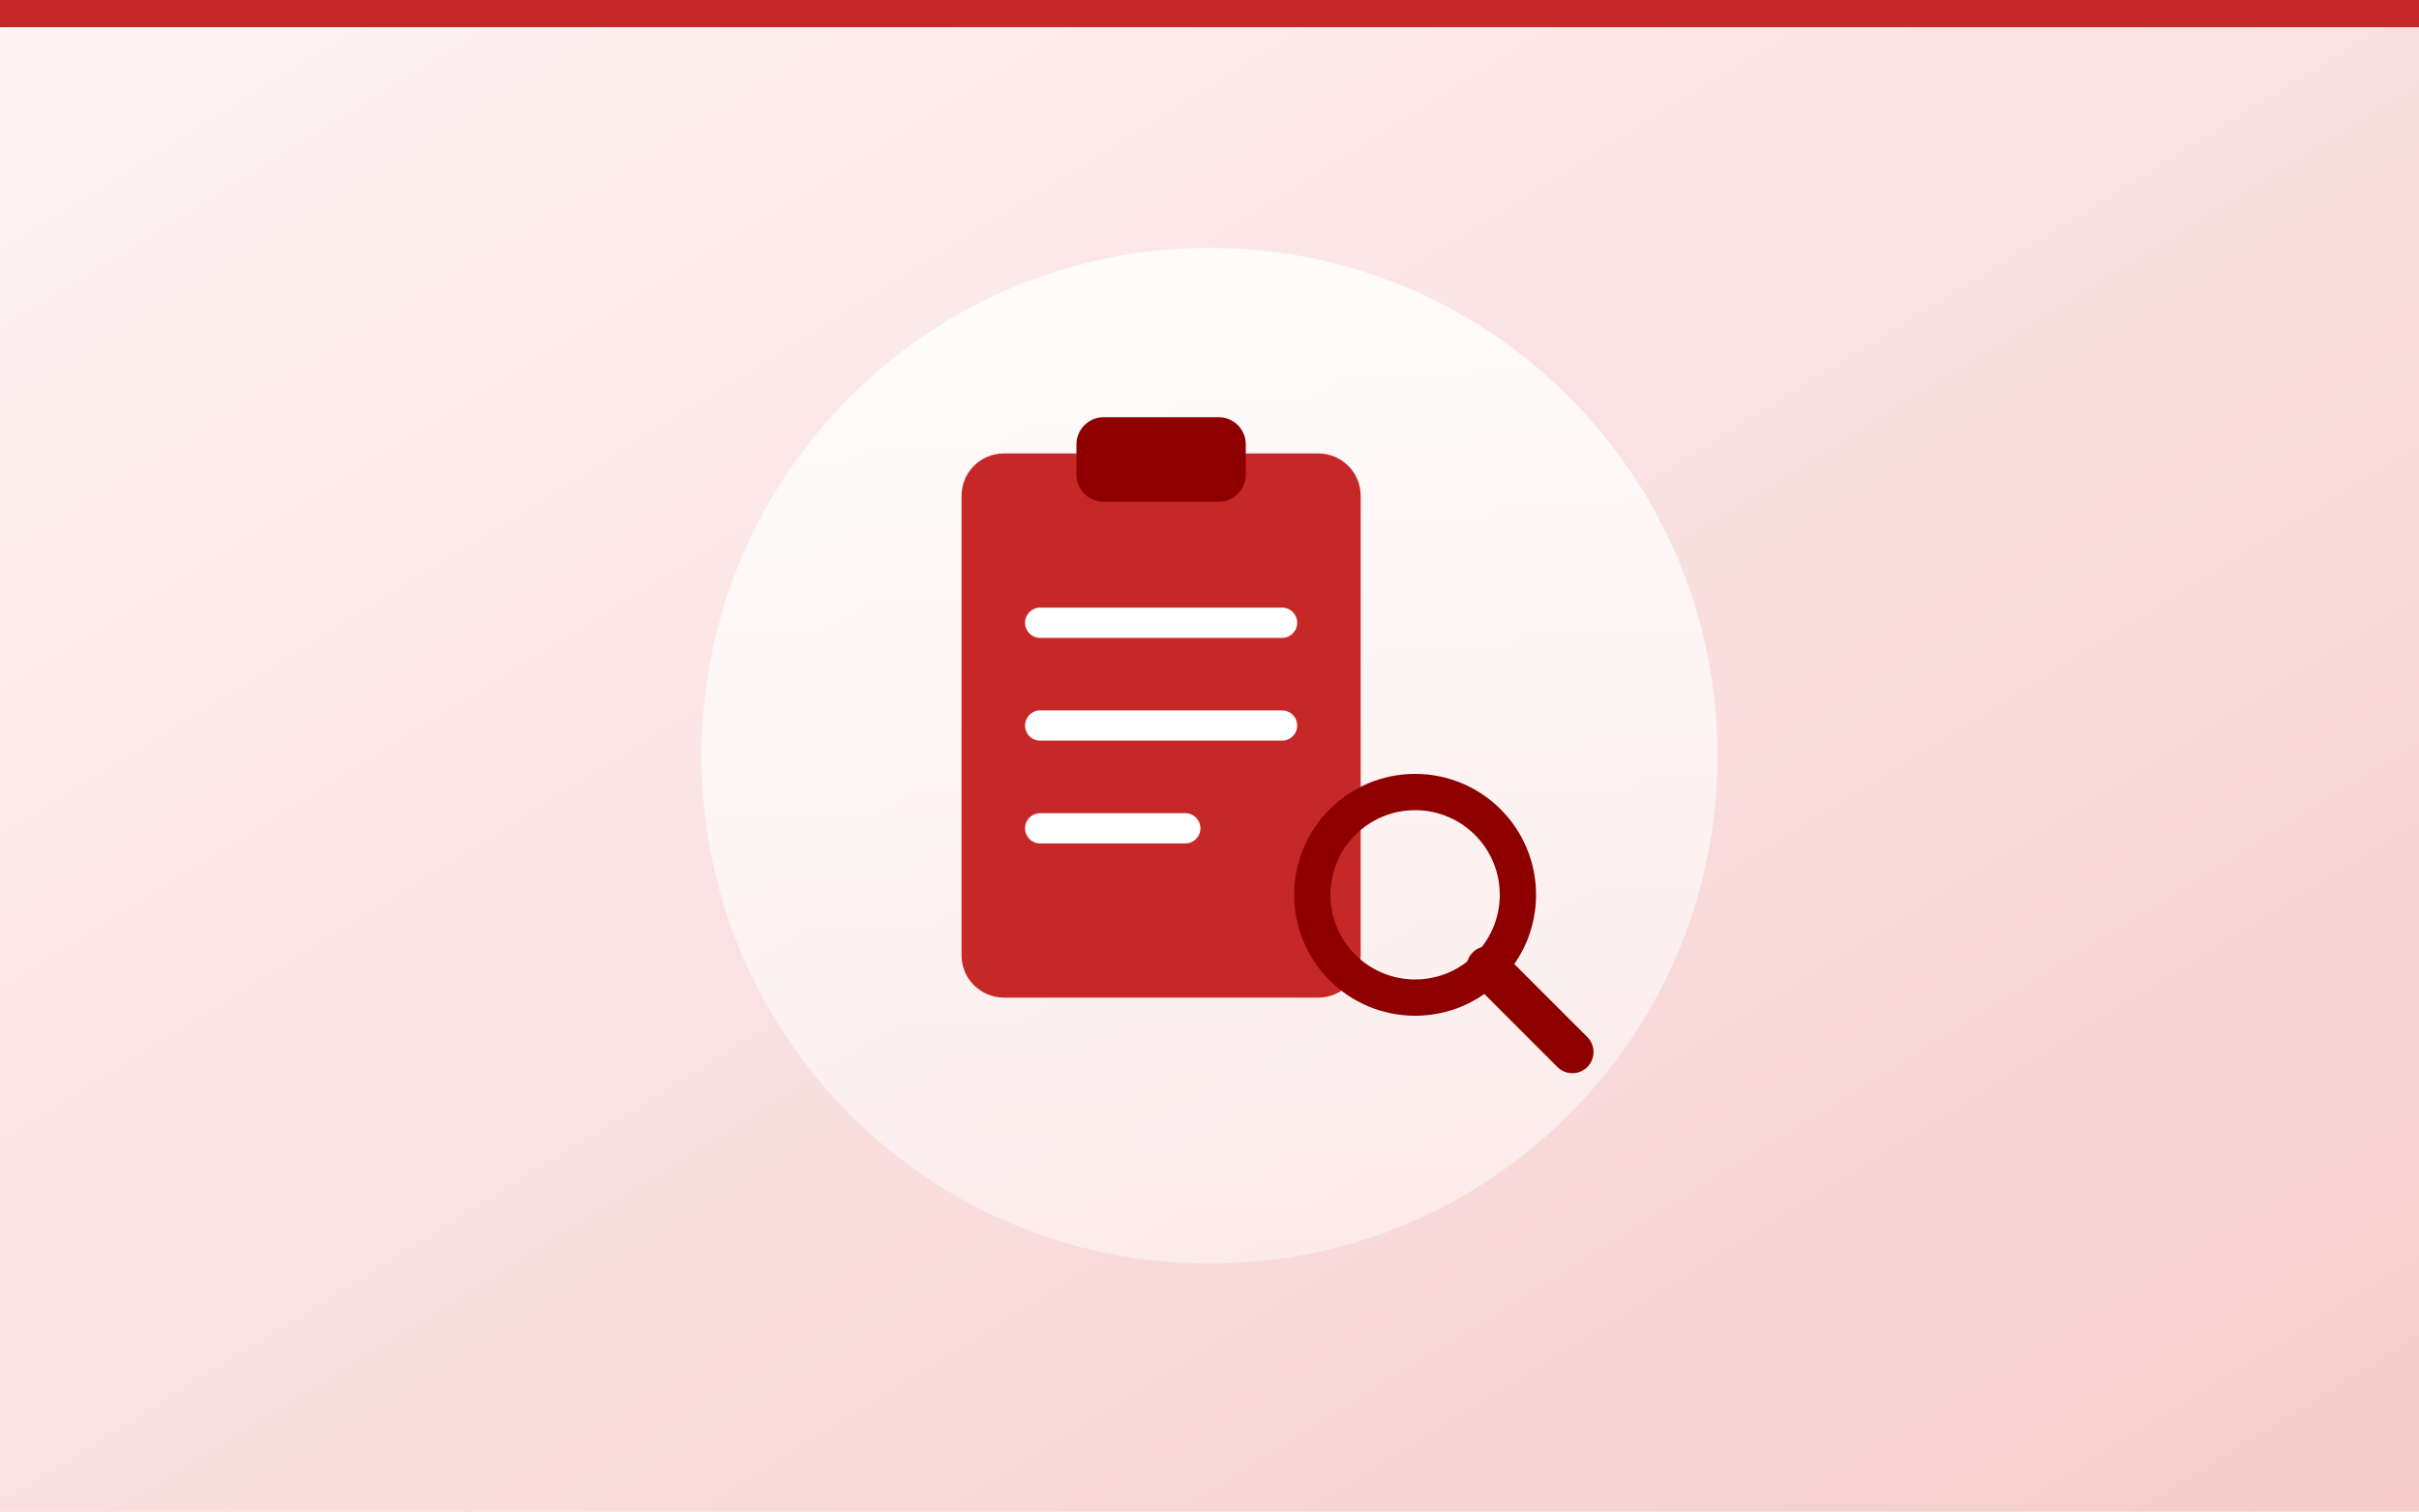
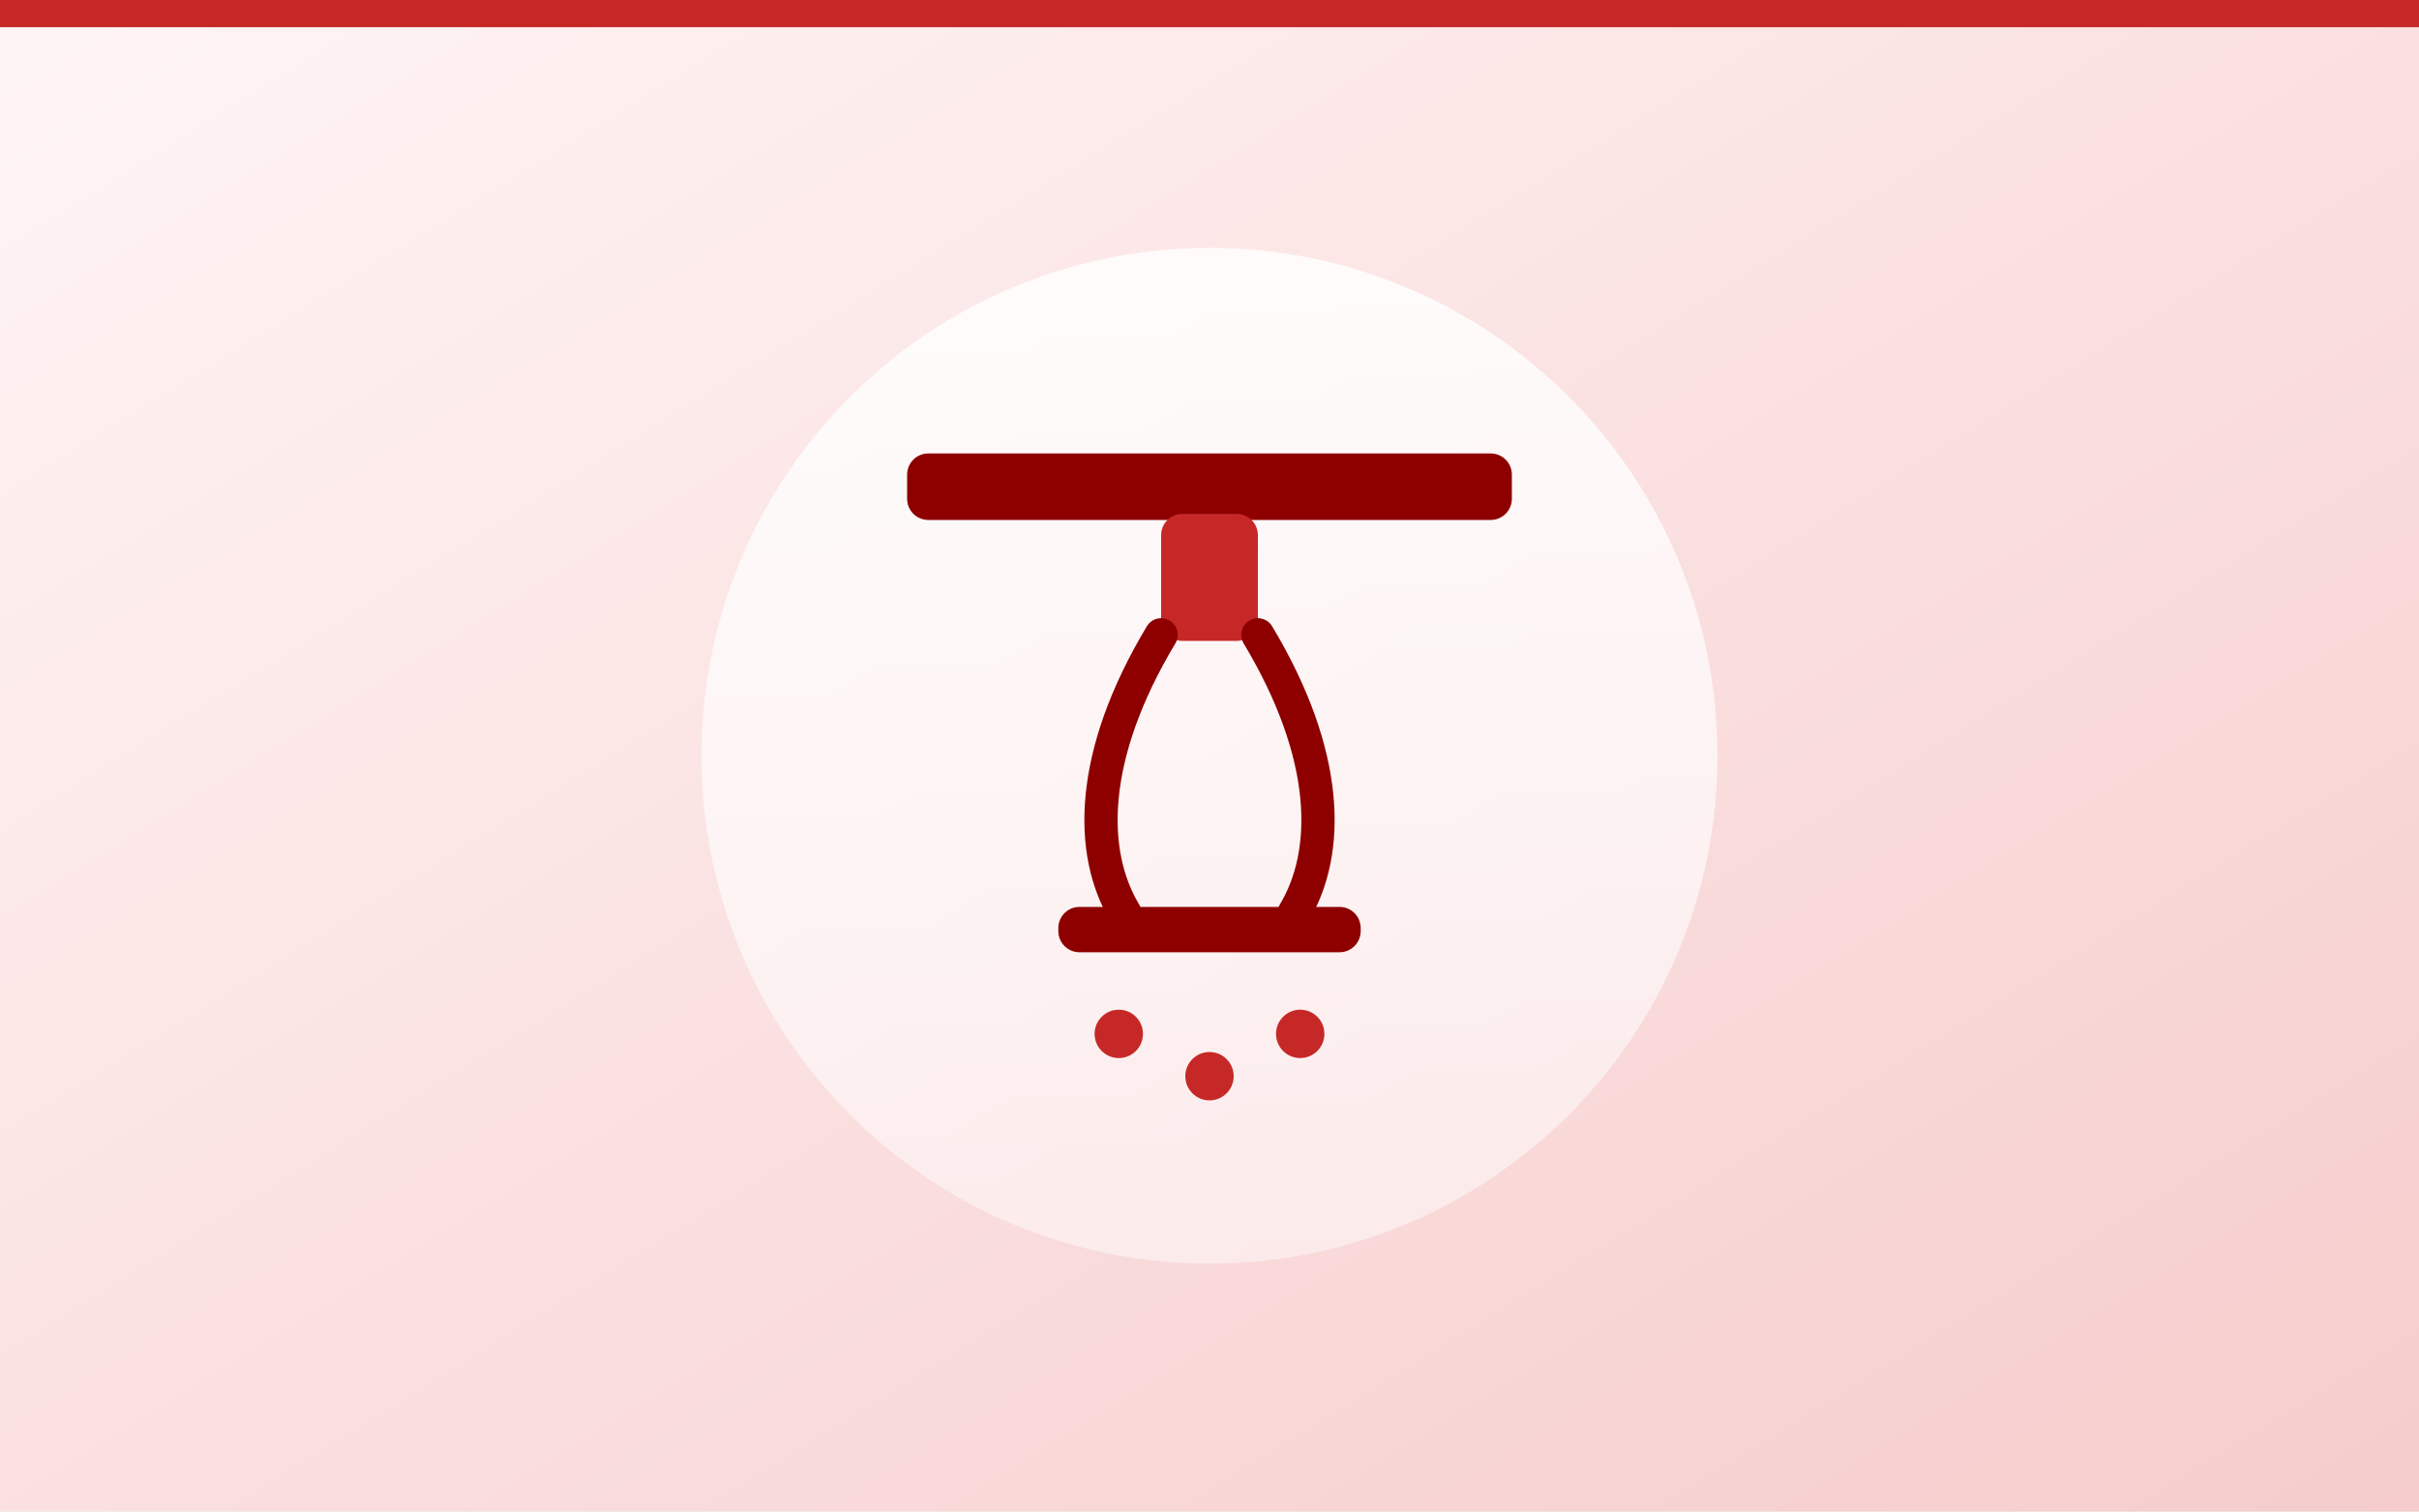
<svg xmlns="http://www.w3.org/2000/svg" width="800" height="500" viewBox="0 0 800 500" role="img" aria-label="Equipo contra incendio">
  <defs>
    <linearGradient id="bg" x1="0" y1="0" x2="1" y2="1">
      <stop offset="0" stop-color="#fff5f5" />
      <stop offset="1" stop-color="#f6cccc" />
    </linearGradient>
    <linearGradient id="tile" x1="0" y1="0" x2="0" y2="1">
      <stop offset="0" stop-color="#ffffff" stop-opacity="0.85" />
      <stop offset="1" stop-color="#ffffff" stop-opacity="0.45" />
    </linearGradient>
  </defs>
  <rect width="800" height="500" fill="url(#bg)" />
  <rect width="800" height="9" fill="#c62828" />
  <circle cx="400" cy="250" r="168" fill="url(#tile)" />
-   <rect x="318" y="150" width="132" height="180" rx="14" fill="#c62828" />
-   <rect x="356" y="138" width="56" height="28" rx="9" fill="#8e0000" />
-   <path d="M344 206 h80 M344 240 h80 M344 274 h48" stroke="#fff" stroke-width="10" stroke-linecap="round" />
-   <circle cx="468" cy="296" r="34" fill="none" stroke="#8e0000" stroke-width="12" />
-   <line x1="492" y1="320" x2="520" y2="348" stroke="#8e0000" stroke-width="14" stroke-linecap="round" />
+   <rect x="300" y="150" width="200" height="22" rx="7" fill="#8e0000" />
+   <rect x="384" y="170" width="32" height="42" rx="7" fill="#c62828" />
+   <path d="M384 210 C 360 250 360 282 372 302 M416 210 C 440 250 440 282 428 302" fill="none" stroke="#8e0000" stroke-width="11" stroke-linecap="round" stroke-linejoin="round" />
+   <rect x="350" y="300" width="100" height="15" rx="7" fill="#8e0000" />
+   <g fill="#c62828">
+     <circle cx="370" cy="342" r="8" />
+     <circle cx="400" cy="356" r="8" />
+     <circle cx="430" cy="342" r="8" />
+   </g>
</svg>
